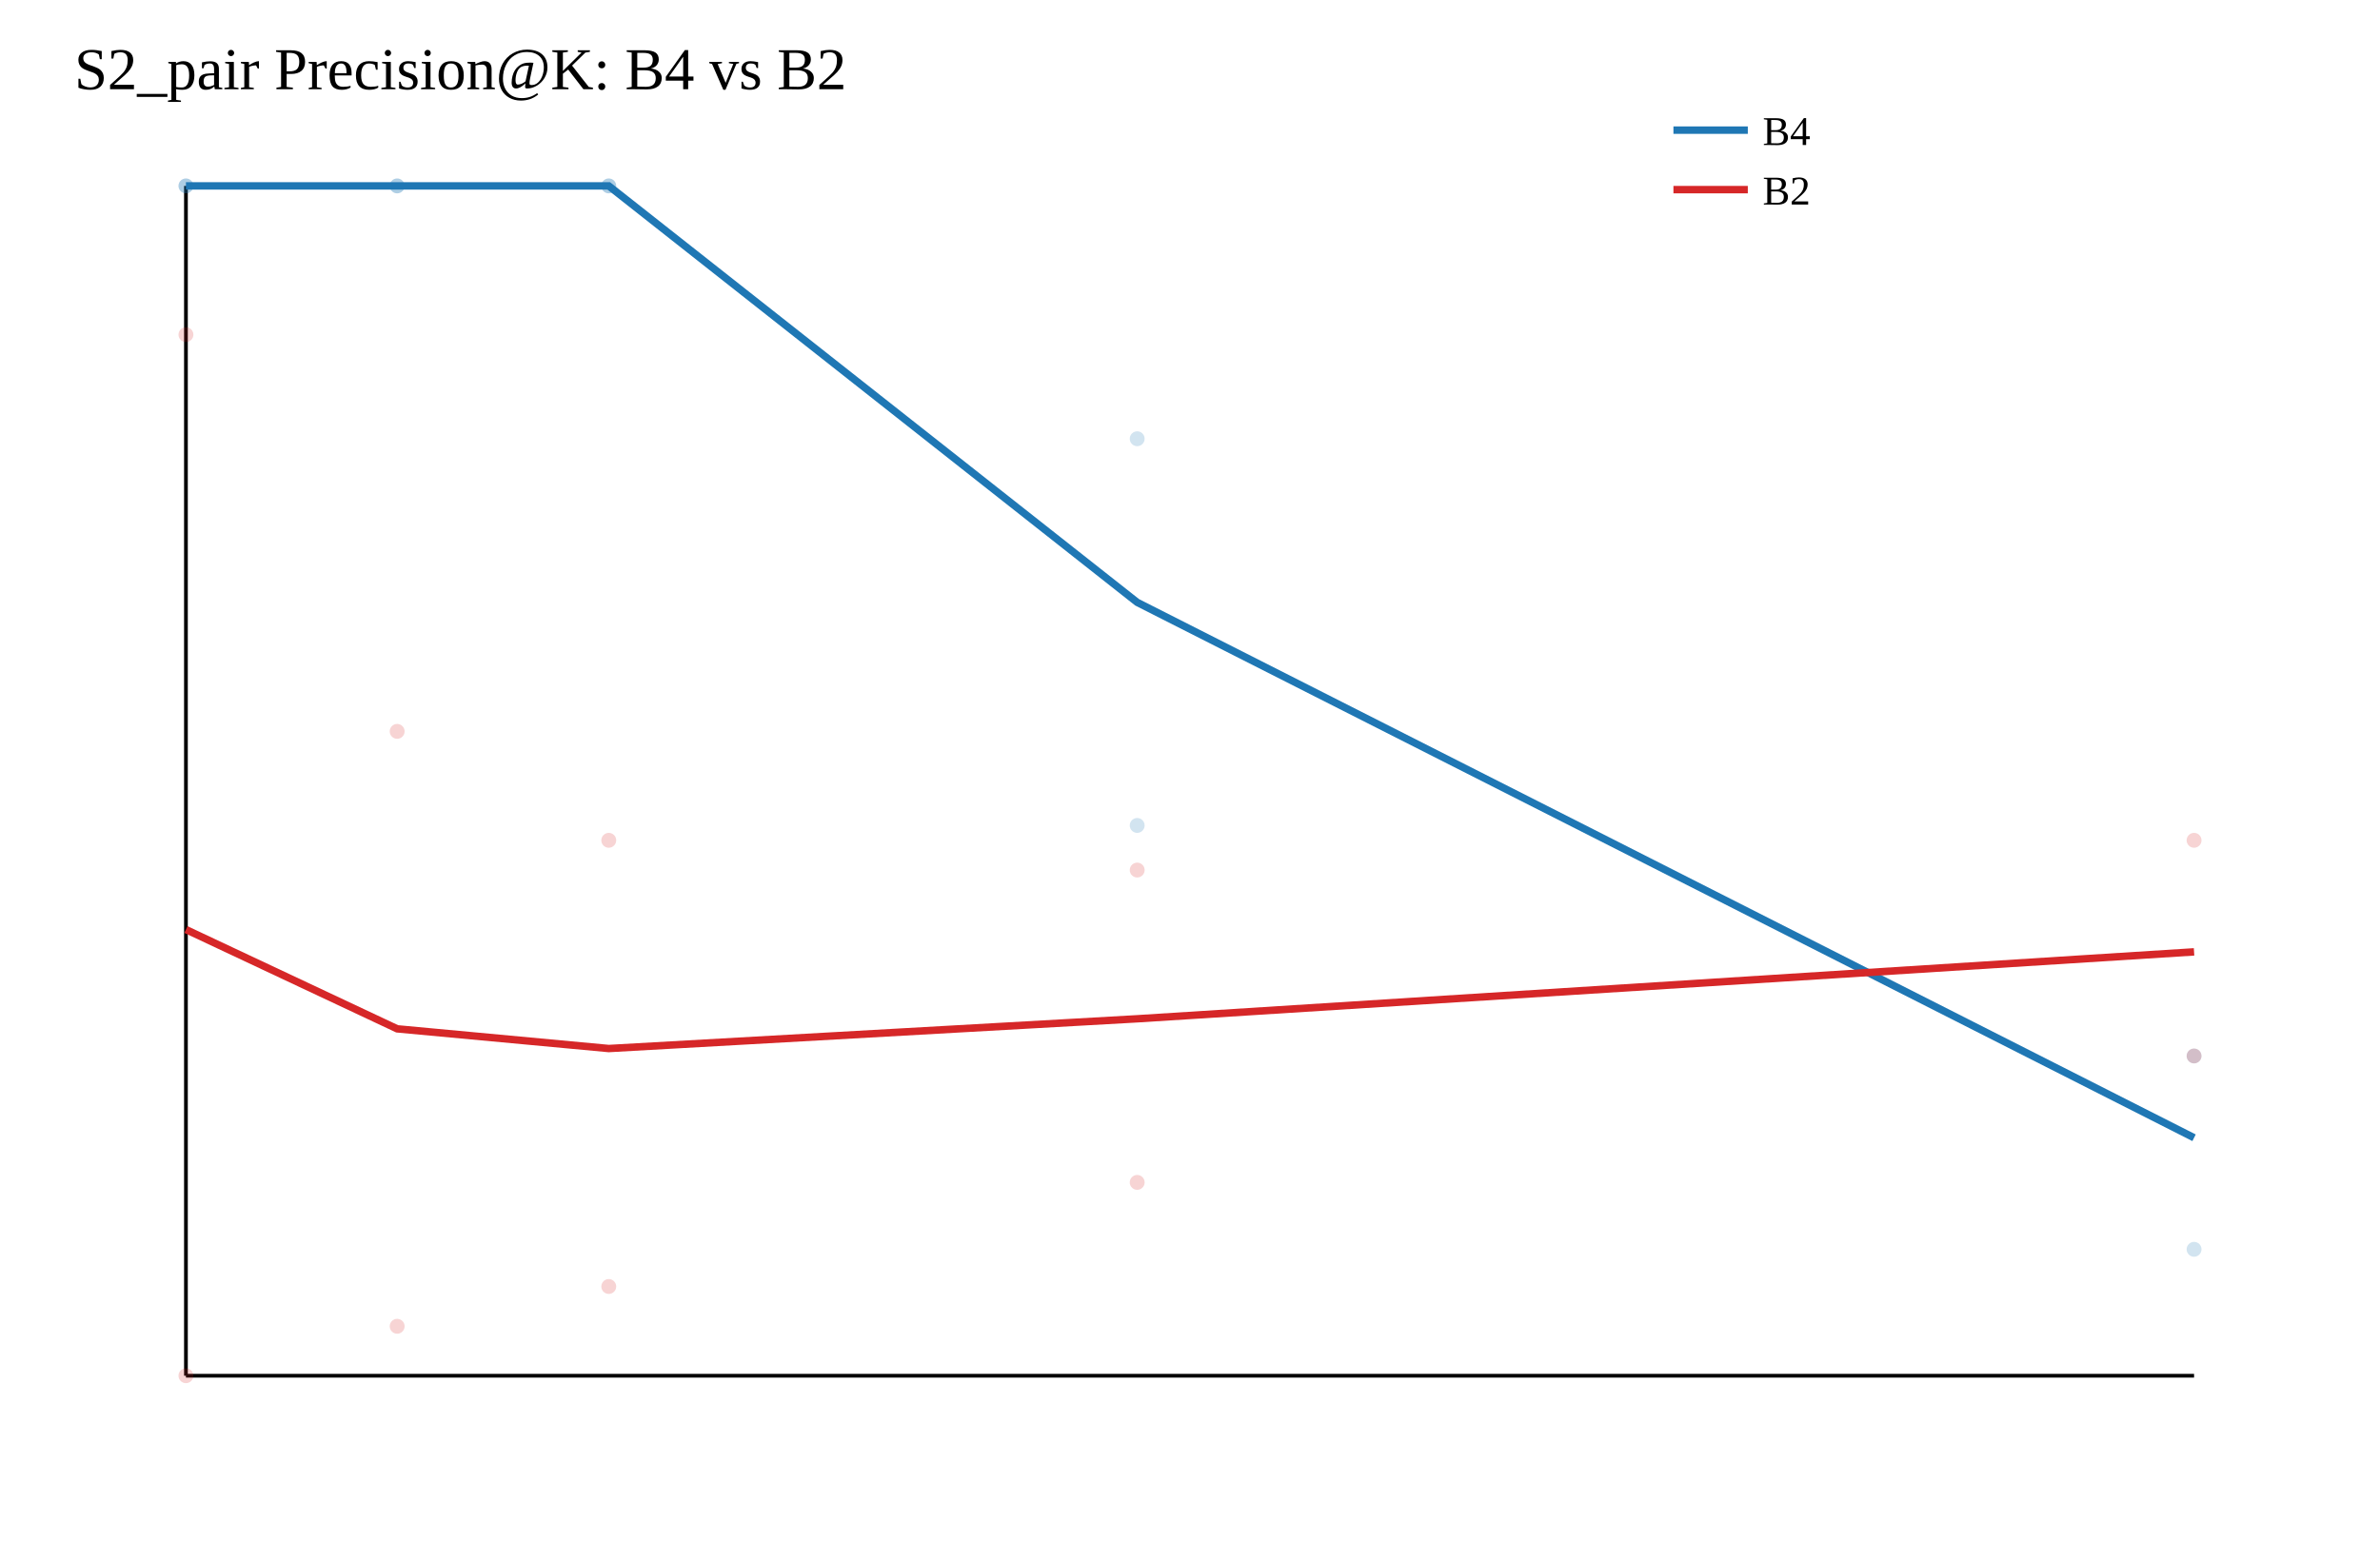
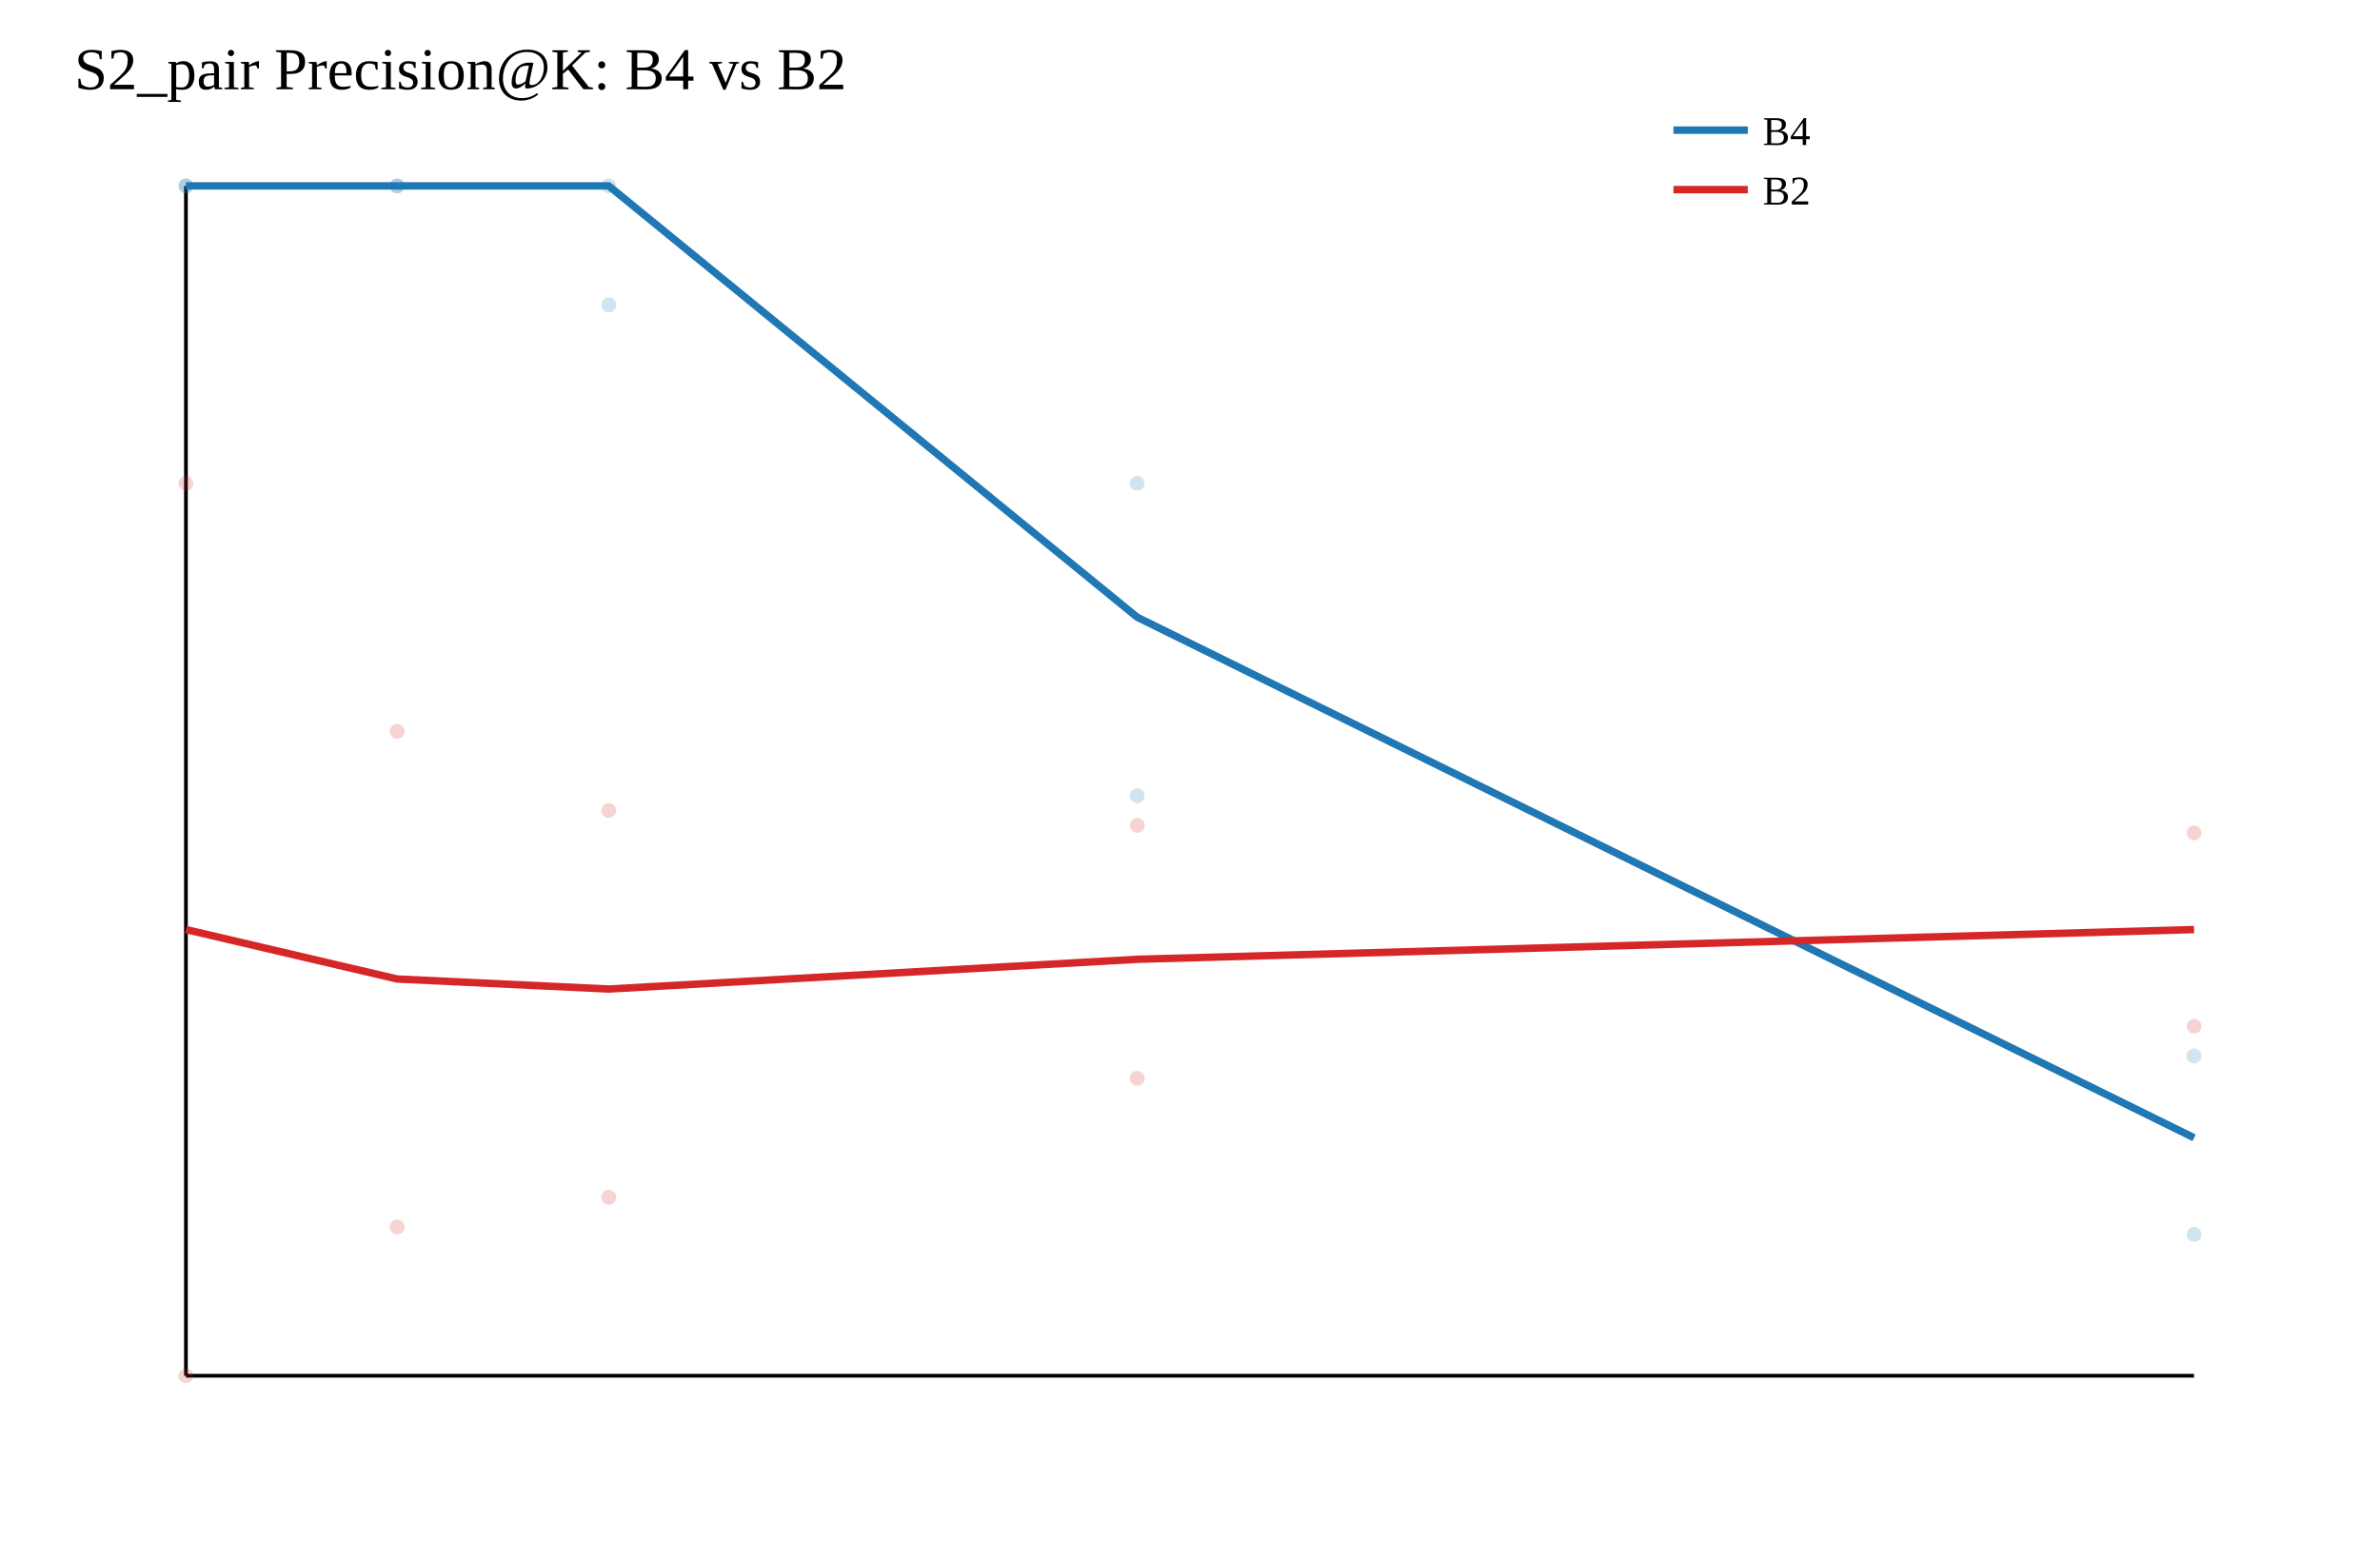
<svg xmlns="http://www.w3.org/2000/svg" width="640" height="420">
  <text x="20" y="24" font-size="16">S2_pair Precision@K: B4 vs B2</text>
  <line x1="50" y1="370" x2="590" y2="370" stroke="black" />
  <line x1="50" y1="370" x2="50" y2="50" stroke="black" />
  <circle cx="50.0" cy="50.0" r="2" fill="#1f77b4" opacity="0.2" />
  <circle cx="106.8" cy="50.0" r="2" fill="#1f77b4" opacity="0.2" />
-   <circle cx="163.7" cy="50.0" r="2" fill="#1f77b4" opacity="0.2" />
-   <circle cx="305.8" cy="222.0" r="2" fill="#1f77b4" opacity="0.2" />
-   <circle cx="590.0" cy="336.0" r="2" fill="#1f77b4" opacity="0.2" />
+   <circle cx="163.7" cy="82.0" r="2" fill="#1f77b4" opacity="0.2" />
+   <circle cx="305.8" cy="214.0" r="2" fill="#1f77b4" opacity="0.2" />
+   <circle cx="590.0" cy="332.0" r="2" fill="#1f77b4" opacity="0.2" />
  <circle cx="50.0" cy="50.0" r="2" fill="#1f77b4" opacity="0.2" />
  <circle cx="106.8" cy="50.0" r="2" fill="#1f77b4" opacity="0.2" />
  <circle cx="163.7" cy="50.0" r="2" fill="#1f77b4" opacity="0.2" />
-   <circle cx="305.8" cy="118.0" r="2" fill="#1f77b4" opacity="0.2" />
+   <circle cx="305.8" cy="130.0" r="2" fill="#1f77b4" opacity="0.2" />
  <circle cx="590.0" cy="284.0" r="2" fill="#1f77b4" opacity="0.2" />
  <circle cx="50.0" cy="370.0" r="2" fill="#d62728" opacity="0.2" />
-   <circle cx="106.8" cy="356.7" r="2" fill="#d62728" opacity="0.2" />
-   <circle cx="163.7" cy="346.0" r="2" fill="#d62728" opacity="0.2" />
-   <circle cx="305.8" cy="318.0" r="2" fill="#d62728" opacity="0.2" />
-   <circle cx="590.0" cy="284.0" r="2" fill="#d62728" opacity="0.2" />
-   <circle cx="50.0" cy="90.0" r="2" fill="#d62728" opacity="0.2" />
+   <circle cx="106.8" cy="330.0" r="2" fill="#d62728" opacity="0.2" />
+   <circle cx="163.7" cy="322.0" r="2" fill="#d62728" opacity="0.2" />
+   <circle cx="305.8" cy="290.0" r="2" fill="#d62728" opacity="0.2" />
+   <circle cx="590.0" cy="276.0" r="2" fill="#d62728" opacity="0.2" />
+   <circle cx="50.0" cy="130.0" r="2" fill="#d62728" opacity="0.2" />
  <circle cx="106.8" cy="196.7" r="2" fill="#d62728" opacity="0.2" />
-   <circle cx="163.7" cy="226.0" r="2" fill="#d62728" opacity="0.2" />
-   <circle cx="305.8" cy="234.0" r="2" fill="#d62728" opacity="0.2" />
-   <circle cx="590.0" cy="226.0" r="2" fill="#d62728" opacity="0.2" />
-   <polyline fill="none" stroke="#1f77b4" stroke-width="2" points="50.0,50.0 106.8,50.0 163.7,50.0 305.8,162.0 590.0,306.0" />
+   <circle cx="163.7" cy="218.0" r="2" fill="#d62728" opacity="0.2" />
+   <circle cx="305.8" cy="222.0" r="2" fill="#d62728" opacity="0.2" />
+   <circle cx="590.0" cy="224.0" r="2" fill="#d62728" opacity="0.2" />
+   <polyline fill="none" stroke="#1f77b4" stroke-width="2" points="50.0,50.0 106.8,50.0 163.7,50.0 305.8,166.0 590.0,306.0" />
  <line x1="450" y1="35" x2="470" y2="35" stroke="#1f77b4" stroke-width="2" />
  <text x="474" y="39" font-size="11">B4</text>
-   <polyline fill="none" stroke="#d62728" stroke-width="2" points="50.0,250.0 106.8,276.7 163.7,282.0 305.8,274.0 590.0,256.0" />
+   <polyline fill="none" stroke="#d62728" stroke-width="2" points="50.0,250.0 106.8,263.3 163.7,266.0 305.8,258.0 590.0,250.0" />
  <line x1="450" y1="51" x2="470" y2="51" stroke="#d62728" stroke-width="2" />
  <text x="474" y="55" font-size="11">B2</text>
</svg>
